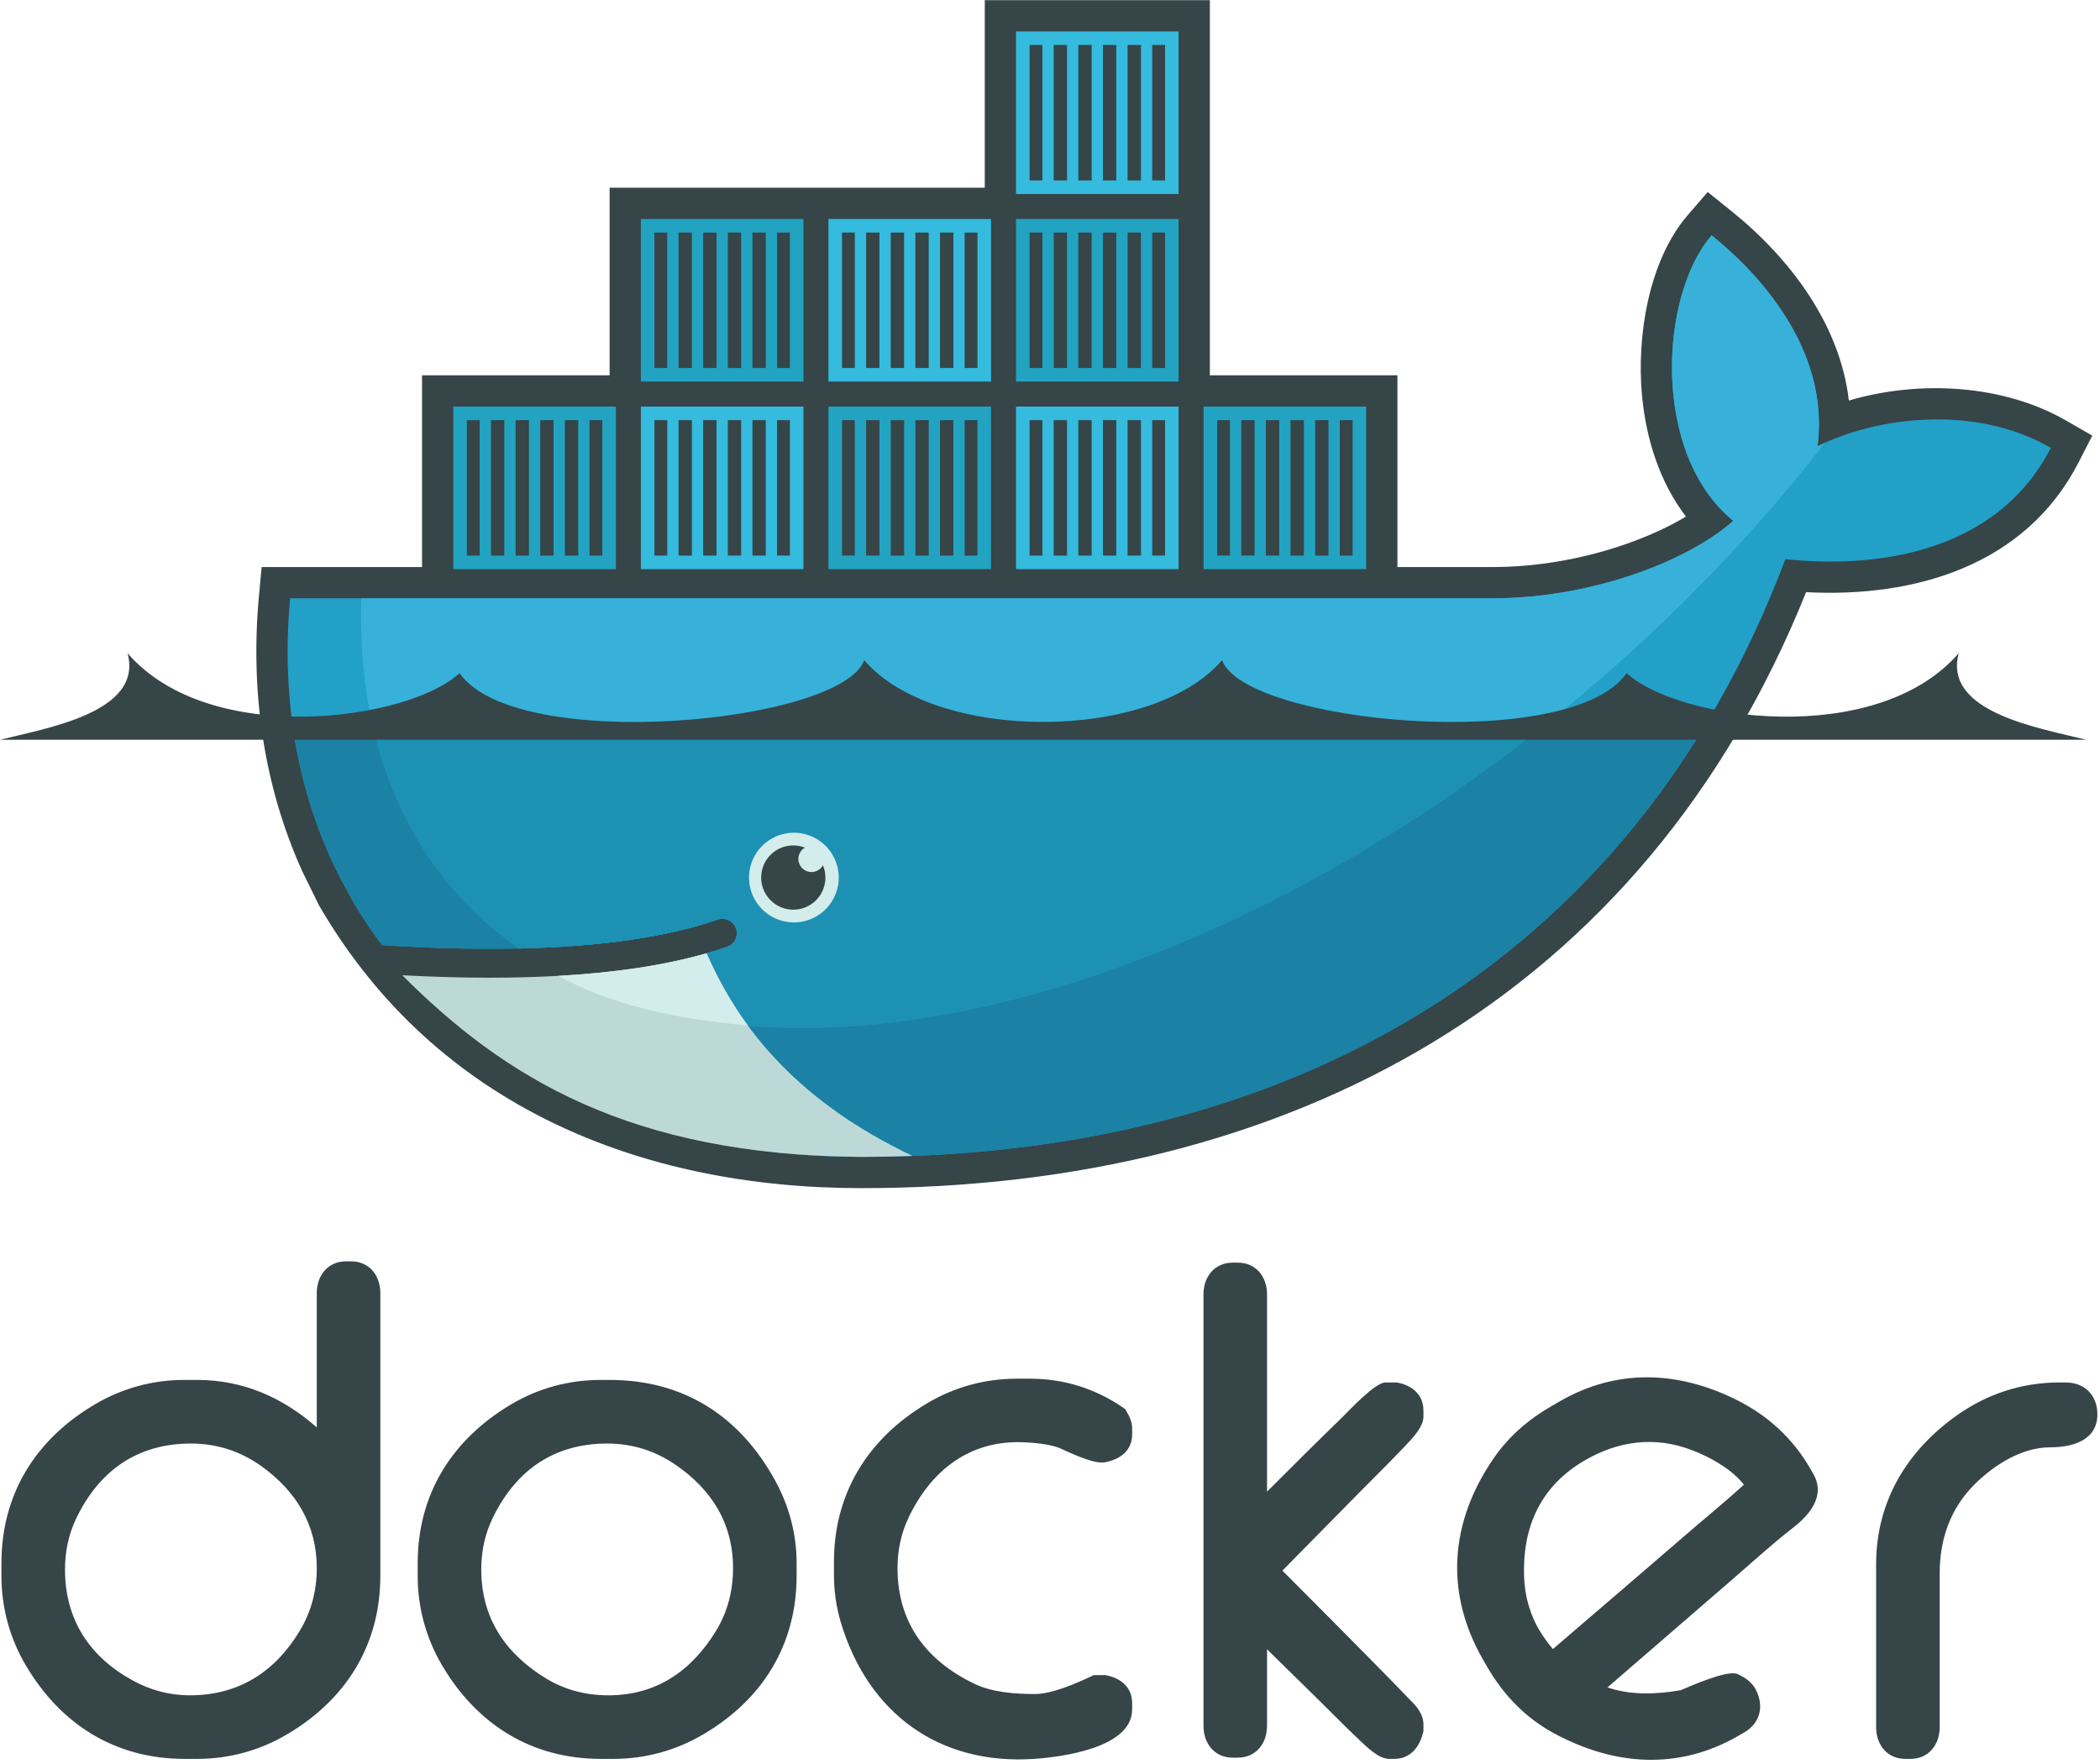
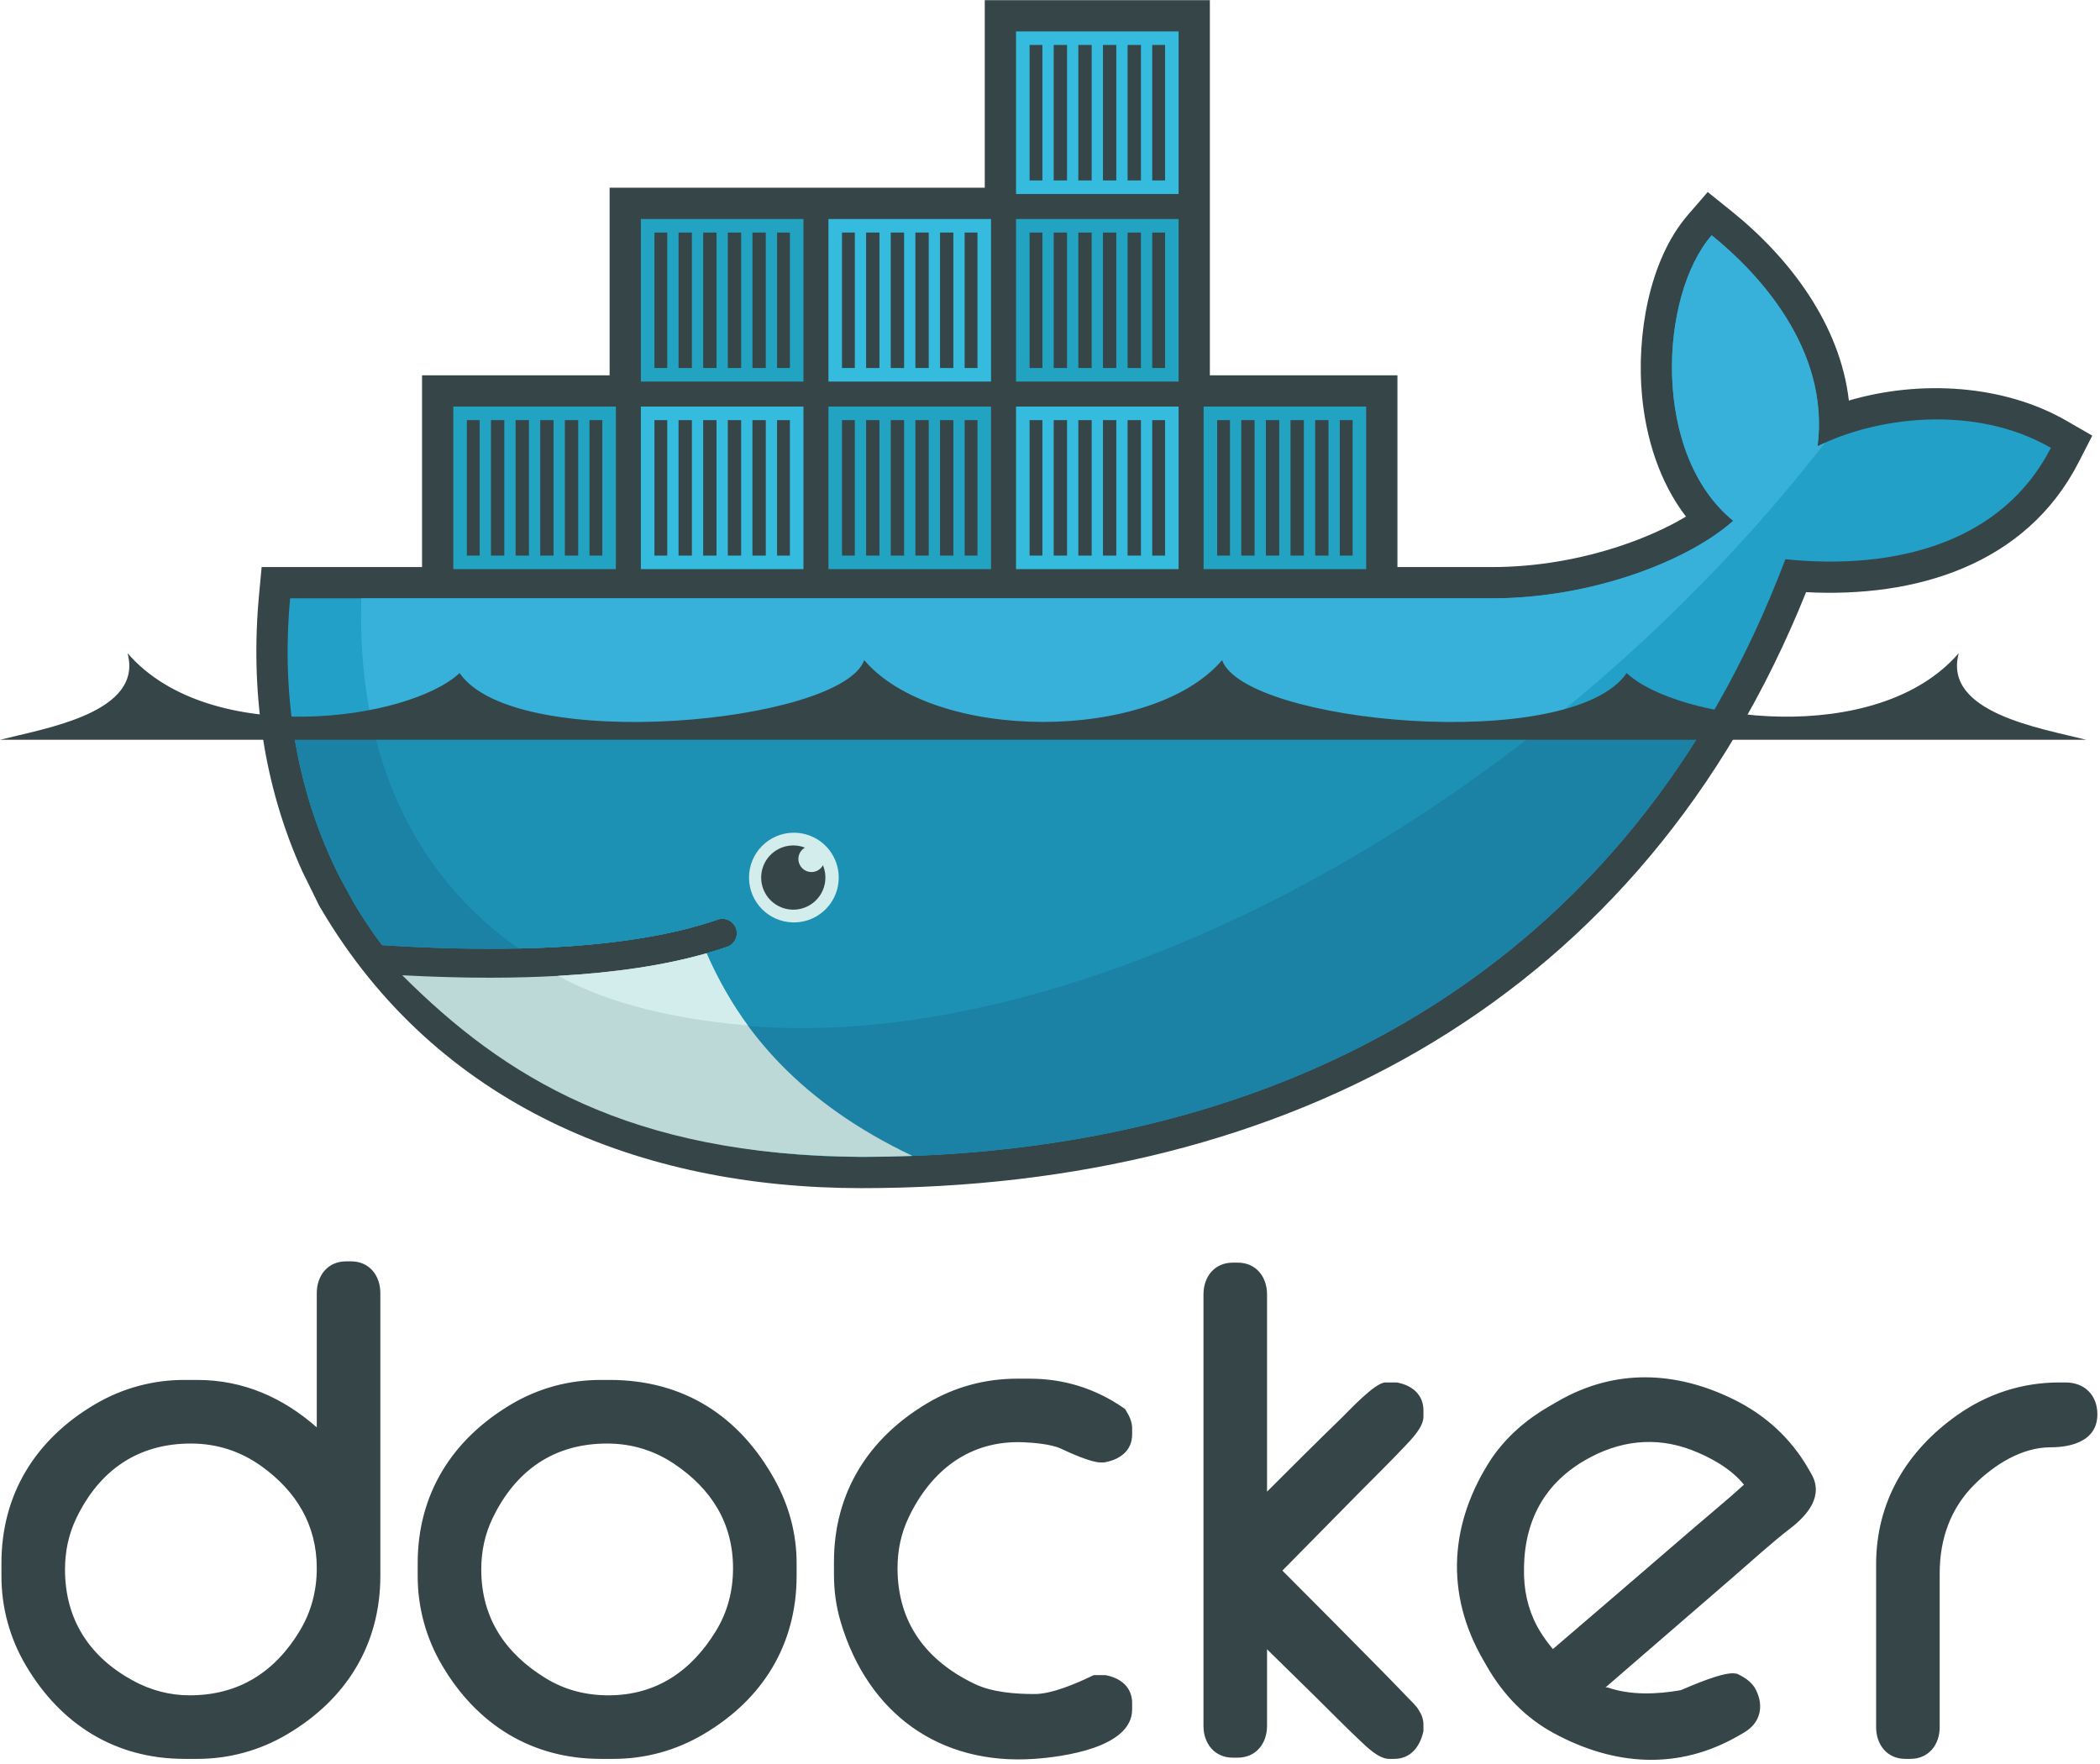
<svg xmlns="http://www.w3.org/2000/svg" width="2500" height="2100" viewBox="0 0 256 215">
  <g fill="none" fill-rule="evenodd">
-     <path d="M38.617 173.984v-16.362c0-2.15 1.344-3.877 3.57-3.877h.616c2.225 0 3.563 1.729 3.563 3.877v34.447c0 8.4-4.15 15.084-11.382 19.342a21.374 21.374 0 0 1-10.945 2.985h-1.537c-8.402 0-15.077-4.153-19.342-11.38a21.314 21.314 0 0 1-2.984-10.947v-1.535c0-8.403 4.152-15.083 11.378-19.349a21.298 21.298 0 0 1 10.948-2.985h1.537c5.686 0 10.51 2.204 14.578 5.784zM7.924 191.3c0 6.068 2.941 10.63 8.258 13.54 2.15 1.176 4.484 1.808 6.937 1.808 5.956 0 10.374-2.81 13.421-7.857 1.417-2.348 2.077-4.917 2.077-7.648 0-5.26-2.49-9.365-6.729-12.414-2.57-1.848-5.463-2.775-8.618-2.775-6.492 0-11.164 3.28-13.968 9.106-.946 1.97-1.378 4.061-1.378 6.24zm65.324-23.1h1.074c8.978 0 15.806 4.355 20.133 12.192 1.73 3.135 2.656 6.557 2.656 10.142v1.535c0 8.4-4.142 15.093-11.385 19.343-3.353 1.967-7.057 2.984-10.943 2.984h-1.535c-8.402 0-15.079-4.153-19.342-11.38a21.316 21.316 0 0 1-2.987-10.947v-1.535c0-8.404 4.169-15.062 11.377-19.347 3.351-1.991 7.058-2.987 10.952-2.987zm-14.58 23.1c0 5.89 2.89 10.223 7.865 13.27 2.336 1.43 4.909 2.078 7.638 2.078 5.82 0 10.122-2.951 13.116-7.863 1.428-2.342 2.074-4.915 2.074-7.642 0-5.477-2.638-9.661-7.148-12.693-2.471-1.663-5.222-2.496-8.198-2.496-6.492 0-11.164 3.28-13.967 9.106-.948 1.97-1.38 4.061-1.38 6.24zm70.656-14.727c-1.17-.548-3.36-.73-4.624-.778-6.474-.244-11.158 3.402-13.906 9.113-.949 1.97-1.382 4.055-1.382 6.235 0 6.637 3.485 11.284 9.409 14.117 2.164 1.034 4.958 1.23 7.323 1.23 2.08 0 5.02-1.274 6.866-2.151l.32-.152h1.433l.158.032c1.762.367 3.092 1.484 3.092 3.38v.767c0 4.718-8.622 5.798-11.912 6.028-11.61.803-20.293-5.573-23.603-16.647-.575-1.923-.834-3.833-.834-5.837v-1.533c0-8.403 4.17-15.059 11.377-19.34 3.351-1.99 7.057-2.99 10.95-2.99h1.536c4.13 0 7.934 1.173 11.344 3.502l.28.194.177.292c.368.61.685 1.316.685 2.042v.767c0 1.978-1.48 3.042-3.266 3.386l-.148.026h-.458c-1.156 0-3.785-1.197-4.817-1.683zm25.134 5.247c3.01-3.014 6.03-6.022 9.085-8.986.851-.827 4.074-4.327 5.343-4.327h1.388l.158.033c1.768.367 3.092 1.486 3.092 3.386v.766c0 1.296-1.518 2.802-2.355 3.689-1.78 1.887-3.654 3.712-5.476 5.56l-9.362 9.504c4.031 4.04 8.058 8.083 12.056 12.154a313.304 313.304 0 0 1 3.301 3.396c.385.405.953.909 1.276 1.47.347.526.56 1.119.56 1.752v.8l-.045.185c-.435 1.768-1.557 3.194-3.516 3.194h-.617c-1.282 0-2.73-1.45-3.608-2.279-1.81-1.706-3.557-3.5-5.331-5.243l-5.949-5.84v9.334c0 2.15-1.346 3.878-3.569 3.878h-.61c-2.226 0-3.57-1.728-3.57-3.878v-52.596c0-2.15 1.345-3.87 3.57-3.87h.61c2.223 0 3.569 1.72 3.569 3.87v24.048zm96.577-13.313h.77c2.324 0 3.875 1.566 3.875 3.877 0 3.208-3.067 4.029-5.72 4.029-3.48 0-6.803 2.107-9.202 4.47-2.991 2.949-4.3 6.726-4.3 10.878v18.759c0 2.15-1.343 3.876-3.57 3.876h-.612c-2.227 0-3.569-1.725-3.569-3.876v-19.836c0-7.617 3.708-13.835 9.89-18.196 3.691-2.605 7.919-3.98 12.438-3.98zm-55.074 37.176c2.82.985 6.035.844 8.928.34 1.48-.629 5.264-2.28 6.656-2.038l.217.037.2.098c.85.412 1.661.995 2.095 1.86 1.014 2.027.527 4.065-1.465 5.216l-.663.383c-7.35 4.242-15.168 3.654-22.495-.308-3.503-1.894-6.183-4.705-8.16-8.132l-.462-.801c-4.719-8.172-4.082-16.768 1.24-24.539 1.837-2.686 4.238-4.761 7.045-6.384l1.062-.613c6.922-3.996 14.341-3.722 21.45-.215 3.823 1.886 6.92 4.697 9.054 8.394l.384.666c1.55 2.686-.458 5.026-2.531 6.626-2.406 1.856-4.835 4.09-7.141 6.08-5.142 4.439-10.276 8.888-15.414 13.33zm-6.655-4.674c5.75-4.93 11.502-9.865 17.237-14.816 1.96-1.69 4.109-3.444 6.053-5.221-1.56-1.966-4.166-3.383-6.38-4.228-4.47-1.703-8.877-1.131-12.976 1.235-5.365 3.098-7.65 8.031-7.45 14.17.08 2.418.73 4.748 2.013 6.805.452.725.957 1.406 1.503 2.055zM147.488 45.732h22.866v23.375h11.561c5.34 0 10.831-.951 15.887-2.664 2.485-.843 5.273-2.015 7.724-3.49-3.228-4.214-4.876-9.535-5.36-14.78-.66-7.135.78-16.421 5.608-22.005l2.404-2.78 2.864 2.303c7.211 5.793 13.276 13.889 14.345 23.118 8.683-2.554 18.878-1.95 26.531 2.467l3.14 1.812-1.652 3.226C246.933 68.946 233.4 72.86 220.17 72.167c-19.797 49.309-62.898 72.653-115.157 72.653-27 0-51.77-10.093-65.876-34.047l-.231-.39-2.055-4.182c-4.768-10.544-6.352-22.095-5.278-33.637l.323-3.457H51.45V45.732h22.865V22.866h45.733V0h27.44v45.732" fill="#364548" />
+     <path d="M38.617 173.984v-16.362c0-2.15 1.344-3.877 3.57-3.877h.616c2.225 0 3.563 1.729 3.563 3.877v34.447c0 8.4-4.15 15.084-11.382 19.342a21.374 21.374 0 0 1-10.945 2.985h-1.537c-8.402 0-15.077-4.153-19.342-11.38a21.314 21.314 0 0 1-2.984-10.947v-1.535c0-8.403 4.152-15.083 11.378-19.349a21.298 21.298 0 0 1 10.948-2.985h1.537c5.686 0 10.51 2.204 14.578 5.784zM7.924 191.3c0 6.068 2.941 10.63 8.258 13.54 2.15 1.176 4.484 1.808 6.937 1.808 5.956 0 10.374-2.81 13.421-7.857 1.417-2.348 2.077-4.917 2.077-7.648 0-5.26-2.49-9.365-6.729-12.414-2.57-1.848-5.463-2.775-8.618-2.775-6.492 0-11.164 3.28-13.968 9.106-.946 1.97-1.378 4.061-1.378 6.24zm65.324-23.1h1.074c8.978 0 15.806 4.355 20.133 12.192 1.73 3.135 2.656 6.557 2.656 10.142v1.535c0 8.4-4.142 15.093-11.385 19.343-3.353 1.967-7.057 2.984-10.943 2.984h-1.535c-8.402 0-15.079-4.153-19.342-11.38a21.316 21.316 0 0 1-2.987-10.947v-1.535c0-8.404 4.169-15.062 11.377-19.347 3.351-1.991 7.058-2.987 10.952-2.987zm-14.58 23.1c0 5.89 2.89 10.223 7.865 13.27 2.336 1.43 4.909 2.078 7.638 2.078 5.82 0 10.122-2.951 13.116-7.863 1.428-2.342 2.074-4.915 2.074-7.642 0-5.477-2.638-9.661-7.148-12.693-2.471-1.663-5.222-2.496-8.198-2.496-6.492 0-11.164 3.28-13.967 9.106-.948 1.97-1.38 4.061-1.38 6.24zm70.656-14.727c-1.17-.548-3.36-.73-4.624-.778-6.474-.244-11.158 3.402-13.906 9.113-.949 1.97-1.382 4.055-1.382 6.235 0 6.637 3.485 11.284 9.409 14.117 2.164 1.034 4.958 1.23 7.323 1.23 2.08 0 5.02-1.274 6.866-2.151l.32-.152h1.433l.158.032c1.762.367 3.092 1.484 3.092 3.38v.767c0 4.718-8.622 5.798-11.912 6.028-11.61.803-20.293-5.573-23.603-16.647-.575-1.923-.834-3.833-.834-5.837v-1.533c0-8.403 4.17-15.059 11.377-19.34 3.351-1.99 7.057-2.99 10.95-2.99h1.536c4.13 0 7.934 1.173 11.344 3.502l.28.194.177.292c.368.61.685 1.316.685 2.042v.767c0 1.978-1.48 3.042-3.266 3.386l-.148.026h-.458c-1.156 0-3.785-1.197-4.817-1.683zm25.134 5.247c3.01-3.014 6.03-6.022 9.085-8.986.851-.827 4.074-4.327 5.343-4.327h1.388l.158.033c1.768.367 3.092 1.486 3.092 3.386v.766c0 1.296-1.518 2.802-2.355 3.689-1.78 1.887-3.654 3.712-5.476 5.56l-9.362 9.504c4.031 4.04 8.058 8.083 12.056 12.154a313.304 313.304 0 0 1 3.301 3.396c.385.405.953.909 1.276 1.47.347.526.56 1.119.56 1.752v.8l-.045.185c-.435 1.768-1.557 3.194-3.516 3.194h-.617c-1.282 0-2.73-1.45-3.608-2.279-1.81-1.706-3.557-3.5-5.331-5.243l-5.949-5.84v9.334c0 2.15-1.346 3.878-3.569 3.878h-.61c-2.226 0-3.57-1.728-3.57-3.878v-52.596c0-2.15 1.345-3.87 3.57-3.87h.61c2.223 0 3.569 1.72 3.569 3.87v24.048zm96.577-13.313h.77c2.324 0 3.875 1.566 3.875 3.877 0 3.208-3.067 4.029-5.72 4.029-3.48 0-6.803 2.107-9.202 4.47-2.991 2.949-4.3 6.726-4.3 10.878v18.759c0 2.15-1.343 3.876-3.57 3.876h-.612c-2.227 0-3.569-1.725-3.569-3.876v-19.836c0-7.617 3.708-13.835 9.89-18.196 3.691-2.605 7.919-3.98 12.438-3.98zm-55.074 37.176c2.82.985 6.035.844 8.928.34 1.48-.629 5.264-2.28 6.656-2.038l.217.037.2.098c.85.412 1.661.995 2.095 1.86 1.014 2.027.527 4.065-1.465 5.216l-.663.383c-7.35 4.242-15.168 3.654-22.495-.308-3.503-1.894-6.183-4.705-8.16-8.132l-.462-.801c-4.719-8.172-4.082-16.768 1.                                   -24.539 1.837-2.686 4.238-4.761 7.045-6.384l1.062-.613c6.922-3.996 14.341-3.722 21.45-.215 3.823 1.886 6.92 4.697 9.054 8.394l.384.666c1.55 2.686-.458 5.026-2.531 6.626-2.406 1.856-4.835 4.09-7.141 6.08-5.142 4.439-10.276 8.888-15.414 13.33zm-6.655-4.674c5.75-4.93 11.502-9.865 17.237-14.816 1.96-1.69 4.109-3.444 6.053-5.221-1.56-1.966-4.166-3.383-6.38-4.228-4.47-1.703-8.877-1.131-12.976 1.235-5.365 3.098-7.65 8.031-7.45 14.17.08 2.418.73 4.748 2.013 6.805.452.725.957 1.406 1.503 2.055zM147.488 45.732h22.866v23.375h11.561c5.34 0 10.831-.951 15.887-2.664 2.485-.843 5.273-2.015 7.724-3.49-3.228-4.214-4.876-9.535-5.36-14.78-.66-7.135.78-16.421 5.608-22.005l2.404-2.78 2.864 2.303c7.211 5.793 13.276 13.889 14.345 23.118 8.683-2.554 18.878-1.95 26.531 2.467l3.14 1.812-1.652 3.226C246.933 68.946 233.4 72.86 220.17 72.167c-19.797 49.309-62.898 72.653-115.157 72.653-27 0-51.77-10.093-65.876-34.047l-.231-.39-2.055-4.182c-4.768-10.544-6.352-22.095-5.278-33.637l.323-3.457H51.45V45.732h22.865V22.866h45.733V0h27.44v45.732" fill="#364548" />
    <path d="M221.57 54.38c1.533-11.916-7.384-21.275-12.914-25.719-6.373 7.368-7.363 26.678 2.635 34.808-5.58 4.956-17.337 9.448-29.376 9.448H35.37c-1.17 12.567 1.036 24.14 6.075 34.045l1.667 3.05a56.536 56.536 0 0 0 3.455 5.184c6.025.387 11.58.52 16.662.408h.002c9.987-.22 18.136-1.4 24.312-3.54a1.761 1.761 0 0 1 1.153 3.326c-.822.286-1.678.552-2.562.805h-.003c-4.863 1.389-10.078 2.323-16.806 2.738.4.007-.416.06-.418.06-.229.015-.517.048-.747.06-2.648.149-5.506.18-8.428.18-3.196 0-6.343-.06-9.862-.24l-.09.06c12.21 13.724 31.302 21.955 55.234 21.955 50.648 0 93.608-22.452 112.632-72.857 13.496 1.385 26.467-2.057 32.367-13.575-9.398-5.423-21.484-3.694-28.443-.196" fill="#22A0C8" />
    <path d="M221.57 54.38c1.533-11.916-7.384-21.275-12.914-25.719-6.373 7.368-7.363 26.678 2.635 34.808-5.58 4.956-17.337 9.448-29.376 9.448H44.048c-.598 19.246 6.544 33.855 19.18 42.687h.003c9.987-.22 18.136-1.4 24.312-3.54a1.761 1.761 0 0 1 1.153 3.326c-.822.286-1.678.552-2.562.805h-.003c-4.863 1.389-10.526 2.443-17.254 2.858-.002 0-.163-.155-.165-.155 17.237 8.842 42.23 8.81 70.885-2.197 32.13-12.344 62.029-35.86 82.89-62.757-.314.142-.62.287-.917.436" fill="#37B1D9" />
    <path d="M35.645 88.186c.91 6.732 2.88 13.035 5.8 18.776l1.667 3.05a56.432 56.432 0 0 0 3.455 5.184c6.026.387 11.581.52 16.664.408 9.987-.22 18.136-1.4 24.312-3.54a1.761 1.761 0 0 1 1.153 3.326c-.822.286-1.678.552-2.562.805h-.003c-4.863 1.389-10.496 2.383-17.224 2.799-.231.014-.634.017-.867.03-2.646.148-5.475.239-8.398.239-3.195 0-6.463-.061-9.98-.24 12.21 13.724 31.42 21.985 55.352 21.985 43.36 0 81.084-16.458 102.979-52.822H35.645" fill="#1B81A5" />
    <path d="M45.367 88.186c2.592 11.82 8.821 21.099 17.864 27.418 9.987-.22 18.136-1.4 24.312-3.54a1.761 1.761 0 0 1 1.153 3.326c-.822.286-1.678.552-2.562.805h-.003c-4.863 1.389-10.615 2.383-17.344 2.799 17.236 8.84 42.157 8.713 70.81-2.293 17.334-6.66 34.017-16.574 48.984-28.515H45.367" fill="#1D91B4" />
    <path d="M55.26 49.543h19.818v19.818H55.26V49.543zm1.651 1.652h1.564V67.71h-1.564V51.195zm2.94 0h1.627V67.71h-1.626V51.195zm3.002 0h1.627V67.71h-1.627V51.195zm3.004 0h1.626V67.71h-1.626V51.195zm3.003 0h1.626V67.71H68.86V51.195zm3.002 0h1.565V67.71h-1.565V51.195zM78.126 26.677h19.819v19.817h-19.82V26.677zm1.652 1.652h1.563v16.514h-1.563V28.329zm2.94 0h1.626v16.514h-1.625V28.329zm3.002 0h1.626v16.514H85.72V28.329zm3.003 0h1.626v16.514h-1.626V28.329zm3.003 0h1.627v16.514h-1.627V28.329zm3.002 0h1.566v16.514h-1.566V28.329z" fill="#23A3C2" />
    <path d="M78.126 49.543h19.819v19.818h-19.82V49.543zm1.652 1.652h1.563V67.71h-1.563V51.195zm2.94 0h1.626V67.71h-1.625V51.195zm3.002 0h1.626V67.71H85.72V51.195zm3.003 0h1.626V67.71h-1.626V51.195zm3.003 0h1.627V67.71h-1.627V51.195zm3.002 0h1.566V67.71h-1.566V51.195z" fill="#34BBDE" />
    <path d="M100.993 49.543h19.818v19.818h-19.818V49.543zm1.651 1.652h1.563V67.71h-1.563V51.195zm2.94 0h1.626V67.71h-1.626V51.195zm3.003 0h1.626V67.71h-1.626V51.195zm3.003 0h1.626V67.71h-1.626V51.195zm3.002 0h1.628V67.71h-1.628V51.195zm3.003 0h1.564V67.71h-1.564V51.195z" fill="#23A3C2" />
    <path d="M100.993 26.677h19.818v19.817h-19.818V26.677zm1.651 1.652h1.563v16.514h-1.563V28.329zm2.94 0h1.626v16.514h-1.626V28.329zm3.003 0h1.626v16.514h-1.626V28.329zm3.003 0h1.626v16.514h-1.626V28.329zm3.002 0h1.628v16.514h-1.628V28.329zm3.003 0h1.564v16.514h-1.564V28.329zM123.859 49.543h19.818v19.818h-19.818V49.543zm1.652 1.652h1.563V67.71h-1.563V51.195zm2.94 0h1.626V67.71h-1.626V51.195zm3.002 0h1.626V67.71h-1.626V51.195zm3.003 0h1.627V67.71h-1.627V51.195zm3.003 0h1.627V67.71h-1.627V51.195zm3.003 0h1.564V67.71h-1.564V51.195z" fill="#34BBDE" />
    <path d="M123.859 26.677h19.818v19.817h-19.818V26.677zm1.652 1.652h1.563v16.514h-1.563V28.329zm2.94 0h1.626v16.514h-1.626V28.329zm3.002 0h1.626v16.514h-1.626V28.329zm3.003 0h1.627v16.514h-1.627V28.329zm3.003 0h1.627v16.514h-1.627V28.329zm3.003 0h1.564v16.514h-1.564V28.329z" fill="#23A3C2" />
    <path d="M123.859 3.81h19.818V23.63h-19.818V3.81zm1.652 1.651h1.563v16.516h-1.563V5.46zm2.94 0h1.626v16.516h-1.626V5.46zm3.002 0h1.626v16.516h-1.626V5.46zm3.003 0h1.627v16.516h-1.627V5.46zm3.003 0h1.627v16.516h-1.627V5.46zm3.003 0h1.564v16.516h-1.564V5.46z" fill="#34BBDE" />
    <path d="M146.725 49.543h19.818v19.818h-19.818V49.543zm1.65 1.652h1.565V67.71h-1.564V51.195zm2.94 0h1.627V67.71h-1.626V51.195zm3.004 0h1.627V67.71h-1.627V51.195zm3.002 0h1.627V67.71h-1.627V51.195zm3.004 0h1.626V67.71h-1.626V51.195zm3.002 0h1.564V67.71h-1.564V51.195z" fill="#23A3C2" />
    <path d="M96.704 101.492a5.468 5.468 0 1 1-.002 10.935 5.468 5.468 0 0 1 .002-10.935" fill="#D3ECEC" />
    <path d="M96.704 103.043c.5 0 .977.094 1.417.265a1.598 1.598 0 0 0 .798 2.98c.605 0 1.13-.335 1.402-.831a3.915 3.915 0 1 1-3.617-2.414M0 90.162h254.327c-5.537-1.404-17.52-3.302-15.544-10.56-10.07 11.652-34.353 8.175-40.482 2.43-6.824 9.898-46.554 6.135-49.325-1.576-8.556 10.041-35.067 10.041-43.623 0-2.773 7.711-42.502 11.474-49.327 1.575-6.128 5.746-30.41 9.223-40.48-2.428C17.522 86.86 5.539 88.758 0 90.163" fill="#364548" />
    <path d="M111.237 140.89c-13.54-6.425-20.971-15.16-25.106-24.694-5.03 1.435-11.075 2.353-18.1 2.747-2.646.148-5.43.224-8.35.224-3.368 0-6.917-.1-10.643-.297 12.417 12.41 27.692 21.964 55.976 22.138 2.088 0 4.16-.04 6.223-.118" fill="#BDD9D7" />
    <path d="M91.16 124.994c-1.873-2.543-3.69-5.739-5.026-8.8-5.03 1.437-11.077 2.355-18.103 2.75 4.826 2.619 11.727 5.046 23.13 6.05" fill="#D3ECEC" />
  </g>
</svg>
